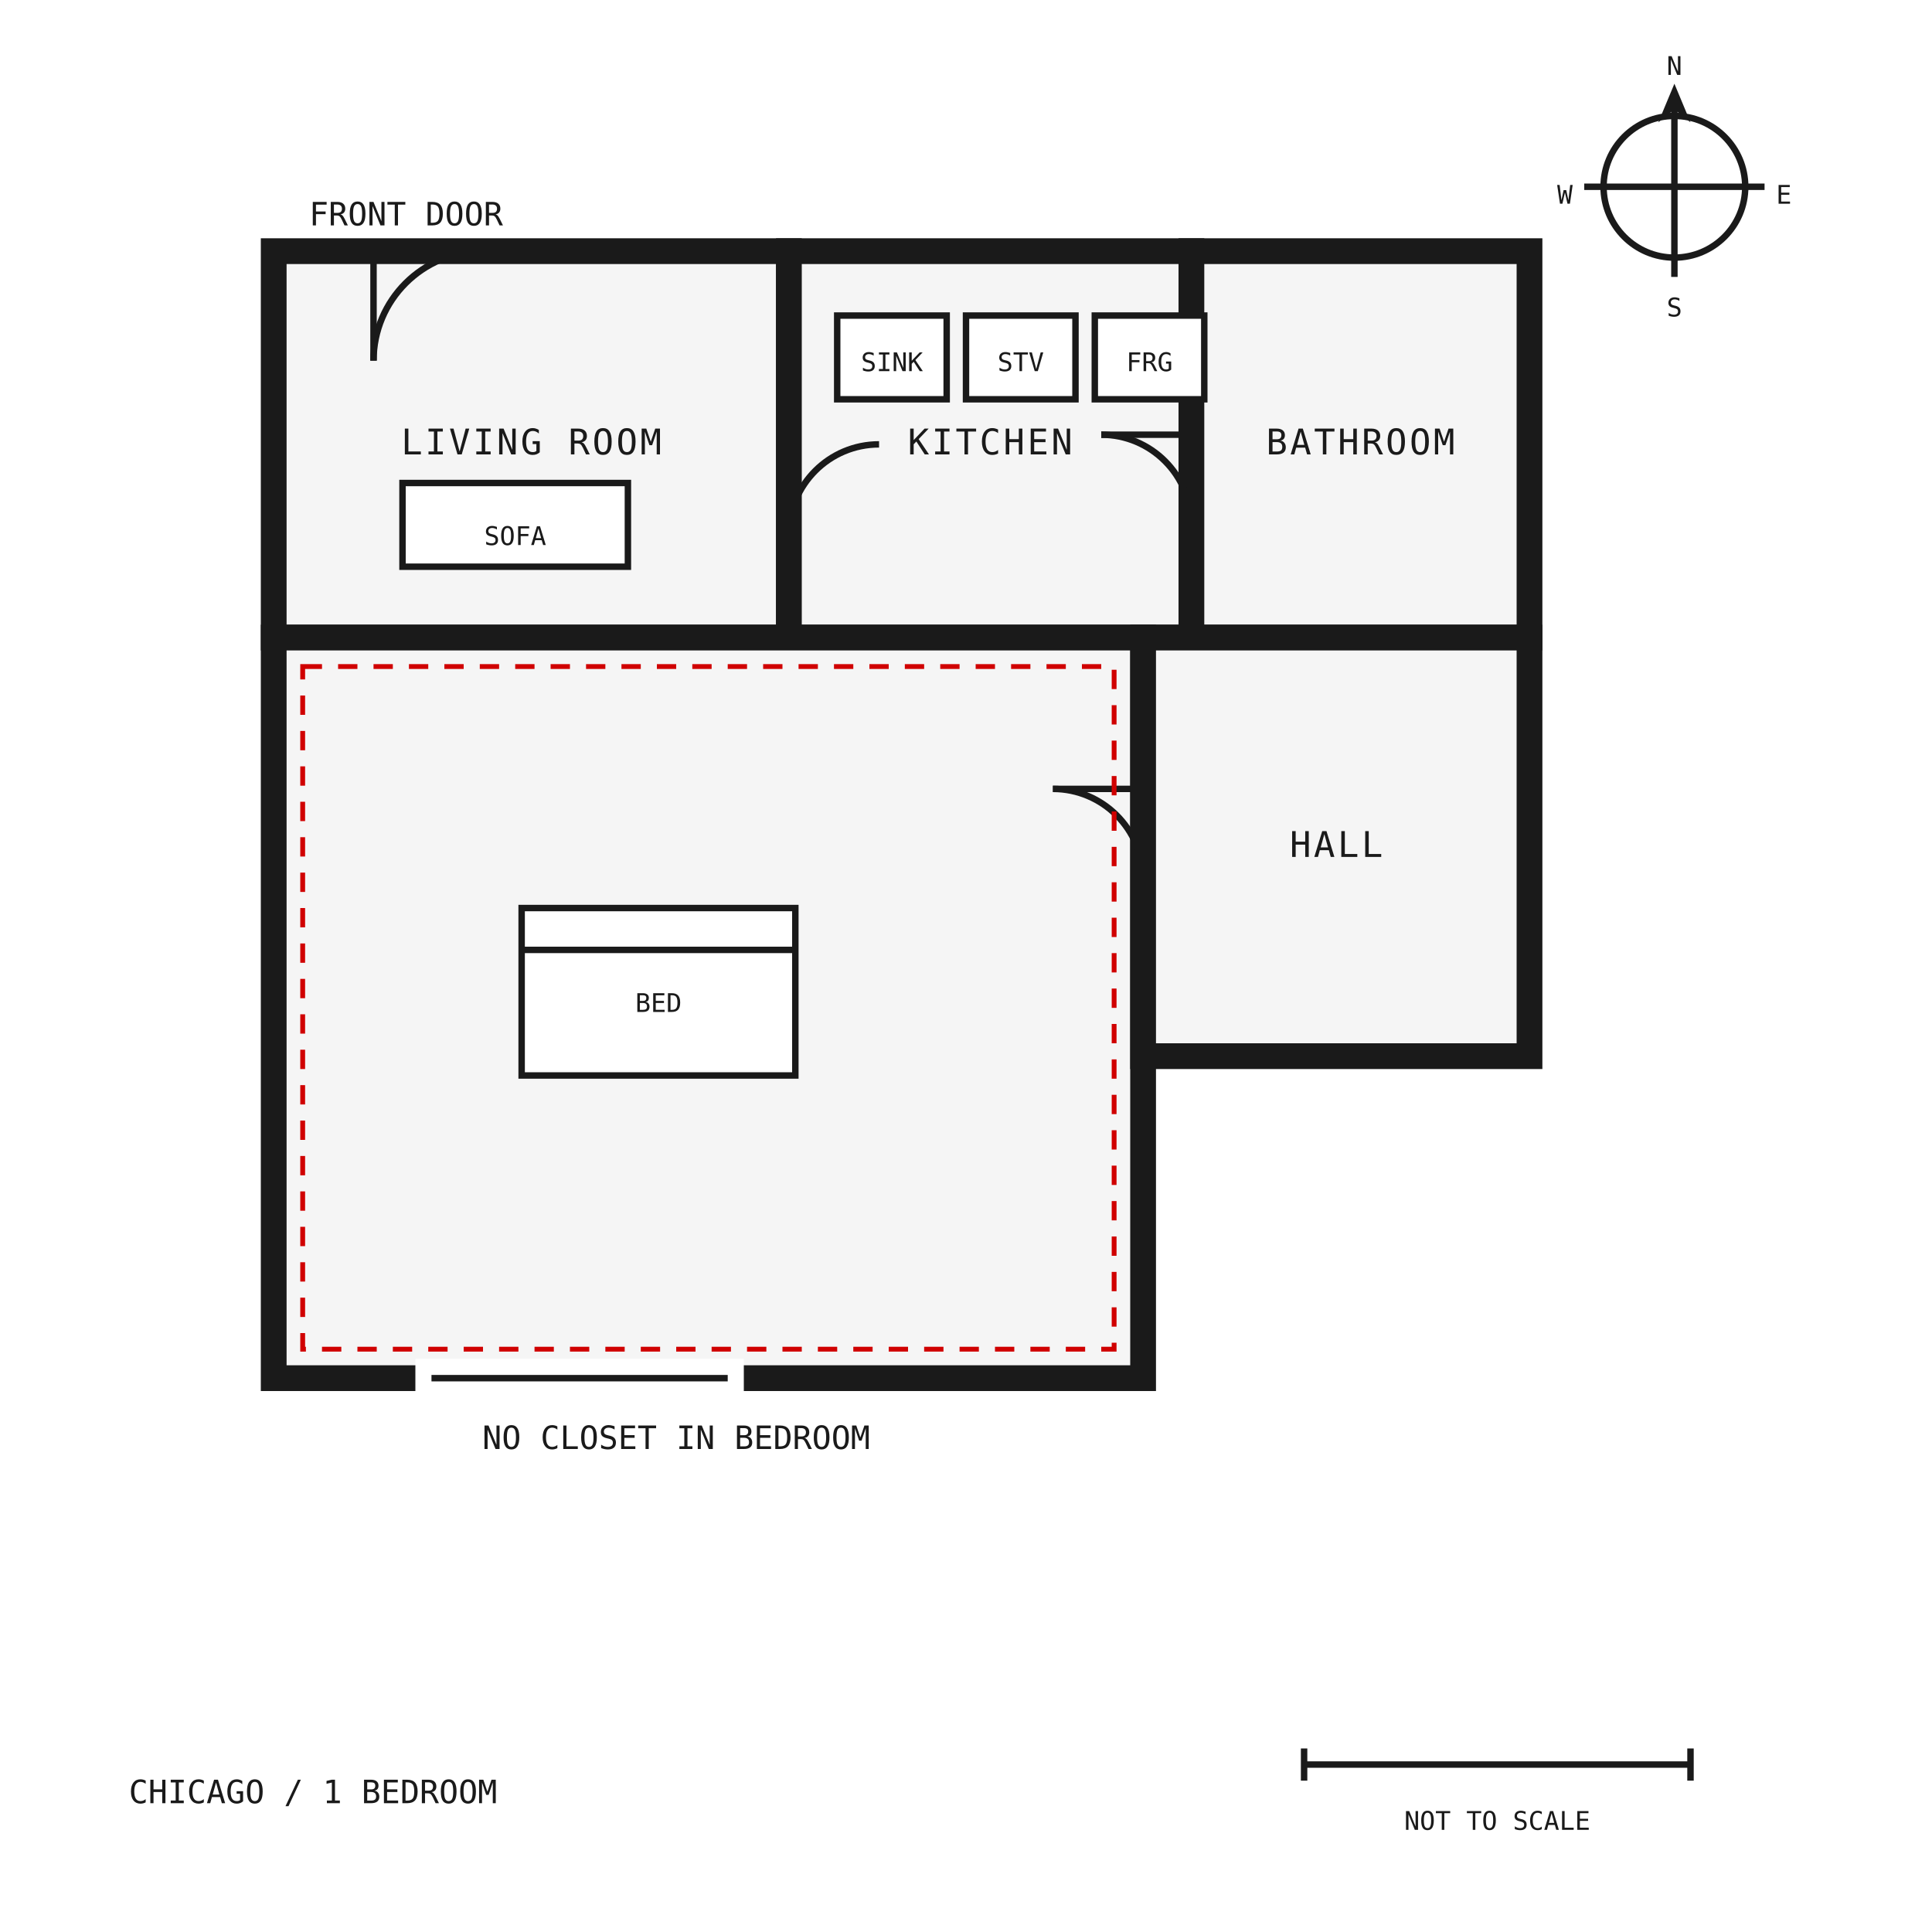
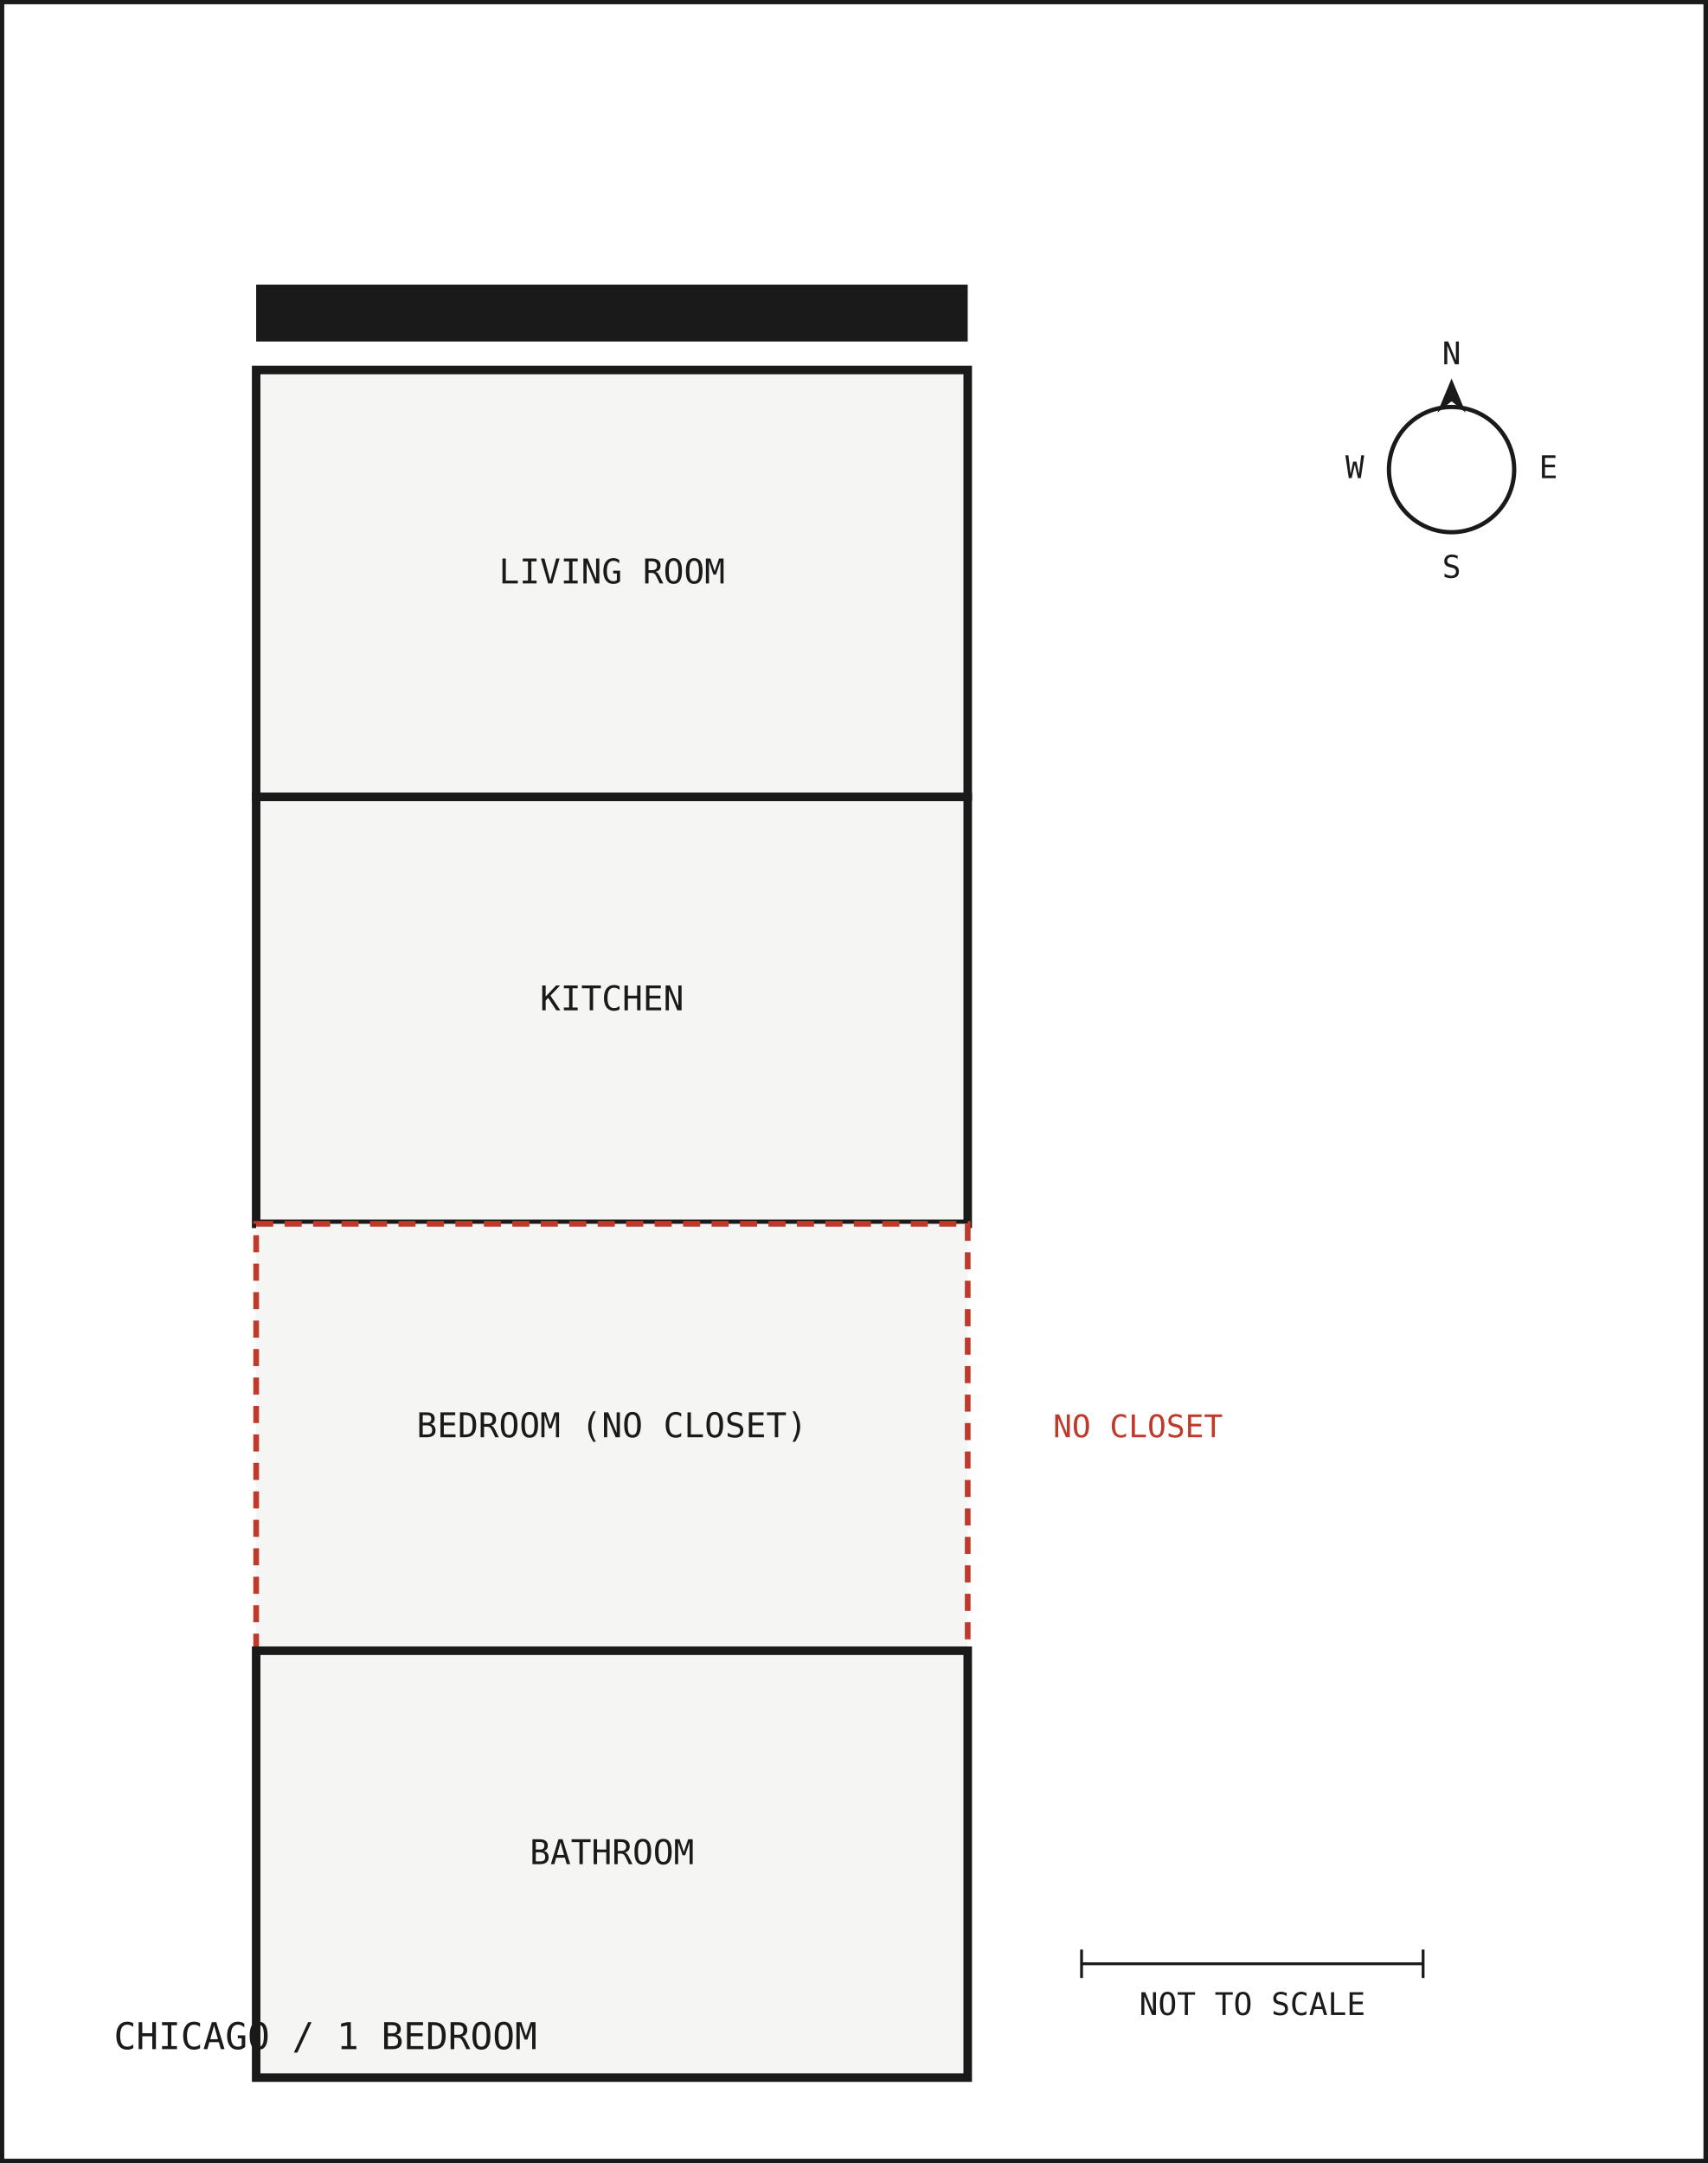
- <svg xmlns="http://www.w3.org/2000/svg" width="600" height="600" viewBox="0 0 600 600">
-   <rect x="0" y="0" width="600" height="600" fill="#FFFFFF" />
+ <svg xmlns="http://www.w3.org/2000/svg" viewBox="0 0 600 760">
  <style>
- .room{fill:#F5F5F5;stroke:#1A1A1A;stroke-width:8;}
- .wall{stroke:#1A1A1A;stroke-width:8;stroke-linecap:square;fill:none;}
- .thin{stroke:#1A1A1A;stroke-width:2;fill:none;}
- .dash{stroke:#1A1A1A;stroke-width:2;fill:none;stroke-dasharray:7 6;}
- .door{stroke:#1A1A1A;stroke-width:2;fill:none;}
- .label{font-family:monospace;font-size:11px;fill:#1A1A1A;text-anchor:middle;dominant-baseline:middle;letter-spacing:.8px;}
- .small{font-family:monospace;font-size:10px;fill:#1A1A1A;}
- .tiny{font-family:monospace;font-size:8px;fill:#1A1A1A;text-anchor:middle;dominant-baseline:middle;}
- .flaw{fill:none;stroke:#D00000;stroke-width:1.5;stroke-dasharray:6 5;}
- </style>
-   <rect x="85" y="78" width="160" height="120" class="room" />
-   <text x="165.0" y="138.0" class="label">LIVING ROOM</text>
-   <rect x="245" y="78" width="125" height="120" class="room" />
-   <text x="307.5" y="138.0" class="label">KITCHEN</text>
-   <rect x="370" y="78" width="105" height="120" class="room" />
-   <text x="422.5" y="138.0" class="label">BATHROOM</text>
-   <rect x="85" y="198" width="270" height="230" class="room" />
-   <text x="220.0" y="313.0" class="label">BEDROOM</text>
-   <rect x="355" y="198" width="120" height="130" class="room" />
-   <text x="415.0" y="263.0" class="label">HALL</text>
-   <text x="96" y="70" class="small">FRONT DOOR</text>
-   <line x1="116" y1="78" x2="116" y2="112" class="thin" />
-   <path d="M116 112 A34 34 0 0 1 150 78" class="door" />
-   <line x1="245" y1="138" x2="245" y2="166" class="thin" />
-   <path d="M245 166 A28 28 0 0 1 273 138" class="door" />
-   <line x1="370" y1="135" x2="342" y2="135" class="thin" />
-   <path d="M342 135 A28 28 0 0 1 370 163" class="door" />
-   <line x1="355" y1="245" x2="327" y2="245" class="thin" />
-   <path d="M327 245 A28 28 0 0 1 355 273" class="door" />
-   <rect x="260" y="98" width="34" height="26" fill="#FFFFFF" stroke="#1A1A1A" stroke-width="2" />
-   <text x="277" y="113" class="tiny" text-anchor="middle">SINK</text>
-   <rect x="300" y="98" width="34" height="26" fill="#FFFFFF" stroke="#1A1A1A" stroke-width="2" />
-   <text x="317" y="113" class="tiny" text-anchor="middle">STV</text>
-   <rect x="340" y="98" width="34" height="26" fill="#FFFFFF" stroke="#1A1A1A" stroke-width="2" />
-   <text x="357" y="113" class="tiny" text-anchor="middle">FRG</text>
-   <rect x="125" y="150" width="70" height="26" fill="#FFFFFF" stroke="#1A1A1A" stroke-width="2" />
-   <text x="160" y="167" class="tiny" text-anchor="middle">SOFA</text>
-   <rect x="162" y="282" width="85" height="52" fill="#FFFFFF" stroke="#1A1A1A" stroke-width="2" />
-   <line x1="162" y1="295" x2="247" y2="295" class="thin" />
-   <text x="204.5" y="312.0" class="tiny" text-anchor="middle">BED</text>
-   <line x1="135" y1="428" x2="225" y2="428" stroke="#FFFFFF" stroke-width="12" stroke-linecap="square" />
-   <line x1="135" y1="428" x2="225" y2="428" stroke="#1A1A1A" stroke-width="2" stroke-linecap="square" />
-   <text x="210" y="450" class="small" text-anchor="middle">NO CLOSET IN BEDROOM</text>
-   <rect x="94" y="207" width="252" height="212" class="flaw" />
-   <g transform="translate(520,58)">
-     <circle cx="0" cy="0" r="22" class="thin" />
-     <line x1="0" y1="-28" x2="0" y2="28" class="thin" />
-     <line x1="-28" y1="0" x2="28" y2="0" class="thin" />
+     .tiny { font-family: monospace; font-size: 11px; fill: #1A1A1A; }
+     .roomlabel { font-family: monospace; font-size: 12px; fill: #1A1A1A; }
+     .small { font-family: monospace; font-size: 13px; fill: #1A1A1A; }
+     .callout { font-family: monospace; font-size: 11px; fill: #C0392B; }
+     .thin { stroke: #1A1A1A; stroke-width: 1; }
+   </style>
+   <rect x="0" y="0" width="600" height="760" fill="#FFFFFF" stroke="#1A1A1A" stroke-width="3" />
+   <rect x="90" y="100" width="250" height="20" fill="#1A1A1A" />
+   <text x="215" y="115" class="tiny" fill="#FFFFFF" text-anchor="middle">FRONT DOOR</text>
+   <rect x="90" y="130" width="250" height="150" fill="#F5F5F3" stroke="#1A1A1A" stroke-width="3" />
+   <text x="215" y="205" class="roomlabel" text-anchor="middle">LIVING ROOM</text>
+   <rect x="90" y="280" width="250" height="150" fill="#F5F5F3" stroke="#1A1A1A" stroke-width="3" />
+   <text x="215" y="355" class="roomlabel" text-anchor="middle">KITCHEN</text>
+   <rect x="90" y="430" width="250" height="150" fill="#F5F5F3" stroke="#C0392B" stroke-width="2" stroke-dasharray="6,4" />
+   <text x="215" y="505" class="roomlabel" text-anchor="middle">BEDROOM (NO CLOSET)</text>
+   <text x="370" y="505" class="callout">NO CLOSET</text>
+   <rect x="90" y="580" width="250" height="150" fill="#F5F5F3" stroke="#1A1A1A" stroke-width="3" />
+   <text x="215" y="655" class="roomlabel" text-anchor="middle">BATHROOM</text>
+   <g transform="translate(510,165)">
    <path d="M0 -32 L5 -20 L0 -24 L-5 -20 Z" fill="#1A1A1A" />
-     <text x="0" y="-37" class="tiny">N</text>
-     <text x="34" y="3" class="tiny">E</text>
-     <text x="0" y="38" class="tiny">S</text>
-     <text x="-34" y="3" class="tiny">W</text>
+     <text x="0" y="-37" class="tiny" text-anchor="middle">N</text>
+     <text x="34" y="3" class="tiny" text-anchor="middle">E</text>
+     <text x="0" y="38" class="tiny" text-anchor="middle">S</text>
+     <text x="-34" y="3" class="tiny" text-anchor="middle">W</text>
+     <circle r="22" fill="none" stroke="#1A1A1A" stroke-width="1.5" />
  </g>
-   <g transform="translate(405,548)">
+   <g transform="translate(380,690)">
    <line x1="0" y1="0" x2="120" y2="0" class="thin" />
    <line x1="0" y1="-5" x2="0" y2="5" class="thin" />
    <line x1="120" y1="-5" x2="120" y2="5" class="thin" />
-     <text x="60" y="18" class="tiny">NOT TO SCALE</text>
+     <text x="60" y="18" class="tiny" text-anchor="middle">NOT TO SCALE</text>
  </g>
-   <text x="40" y="560" class="small">CHICAGO / 1 BEDROOM</text>
+   <text x="40" y="720" class="small">CHICAGO / 1 BEDROOM</text>
</svg>
